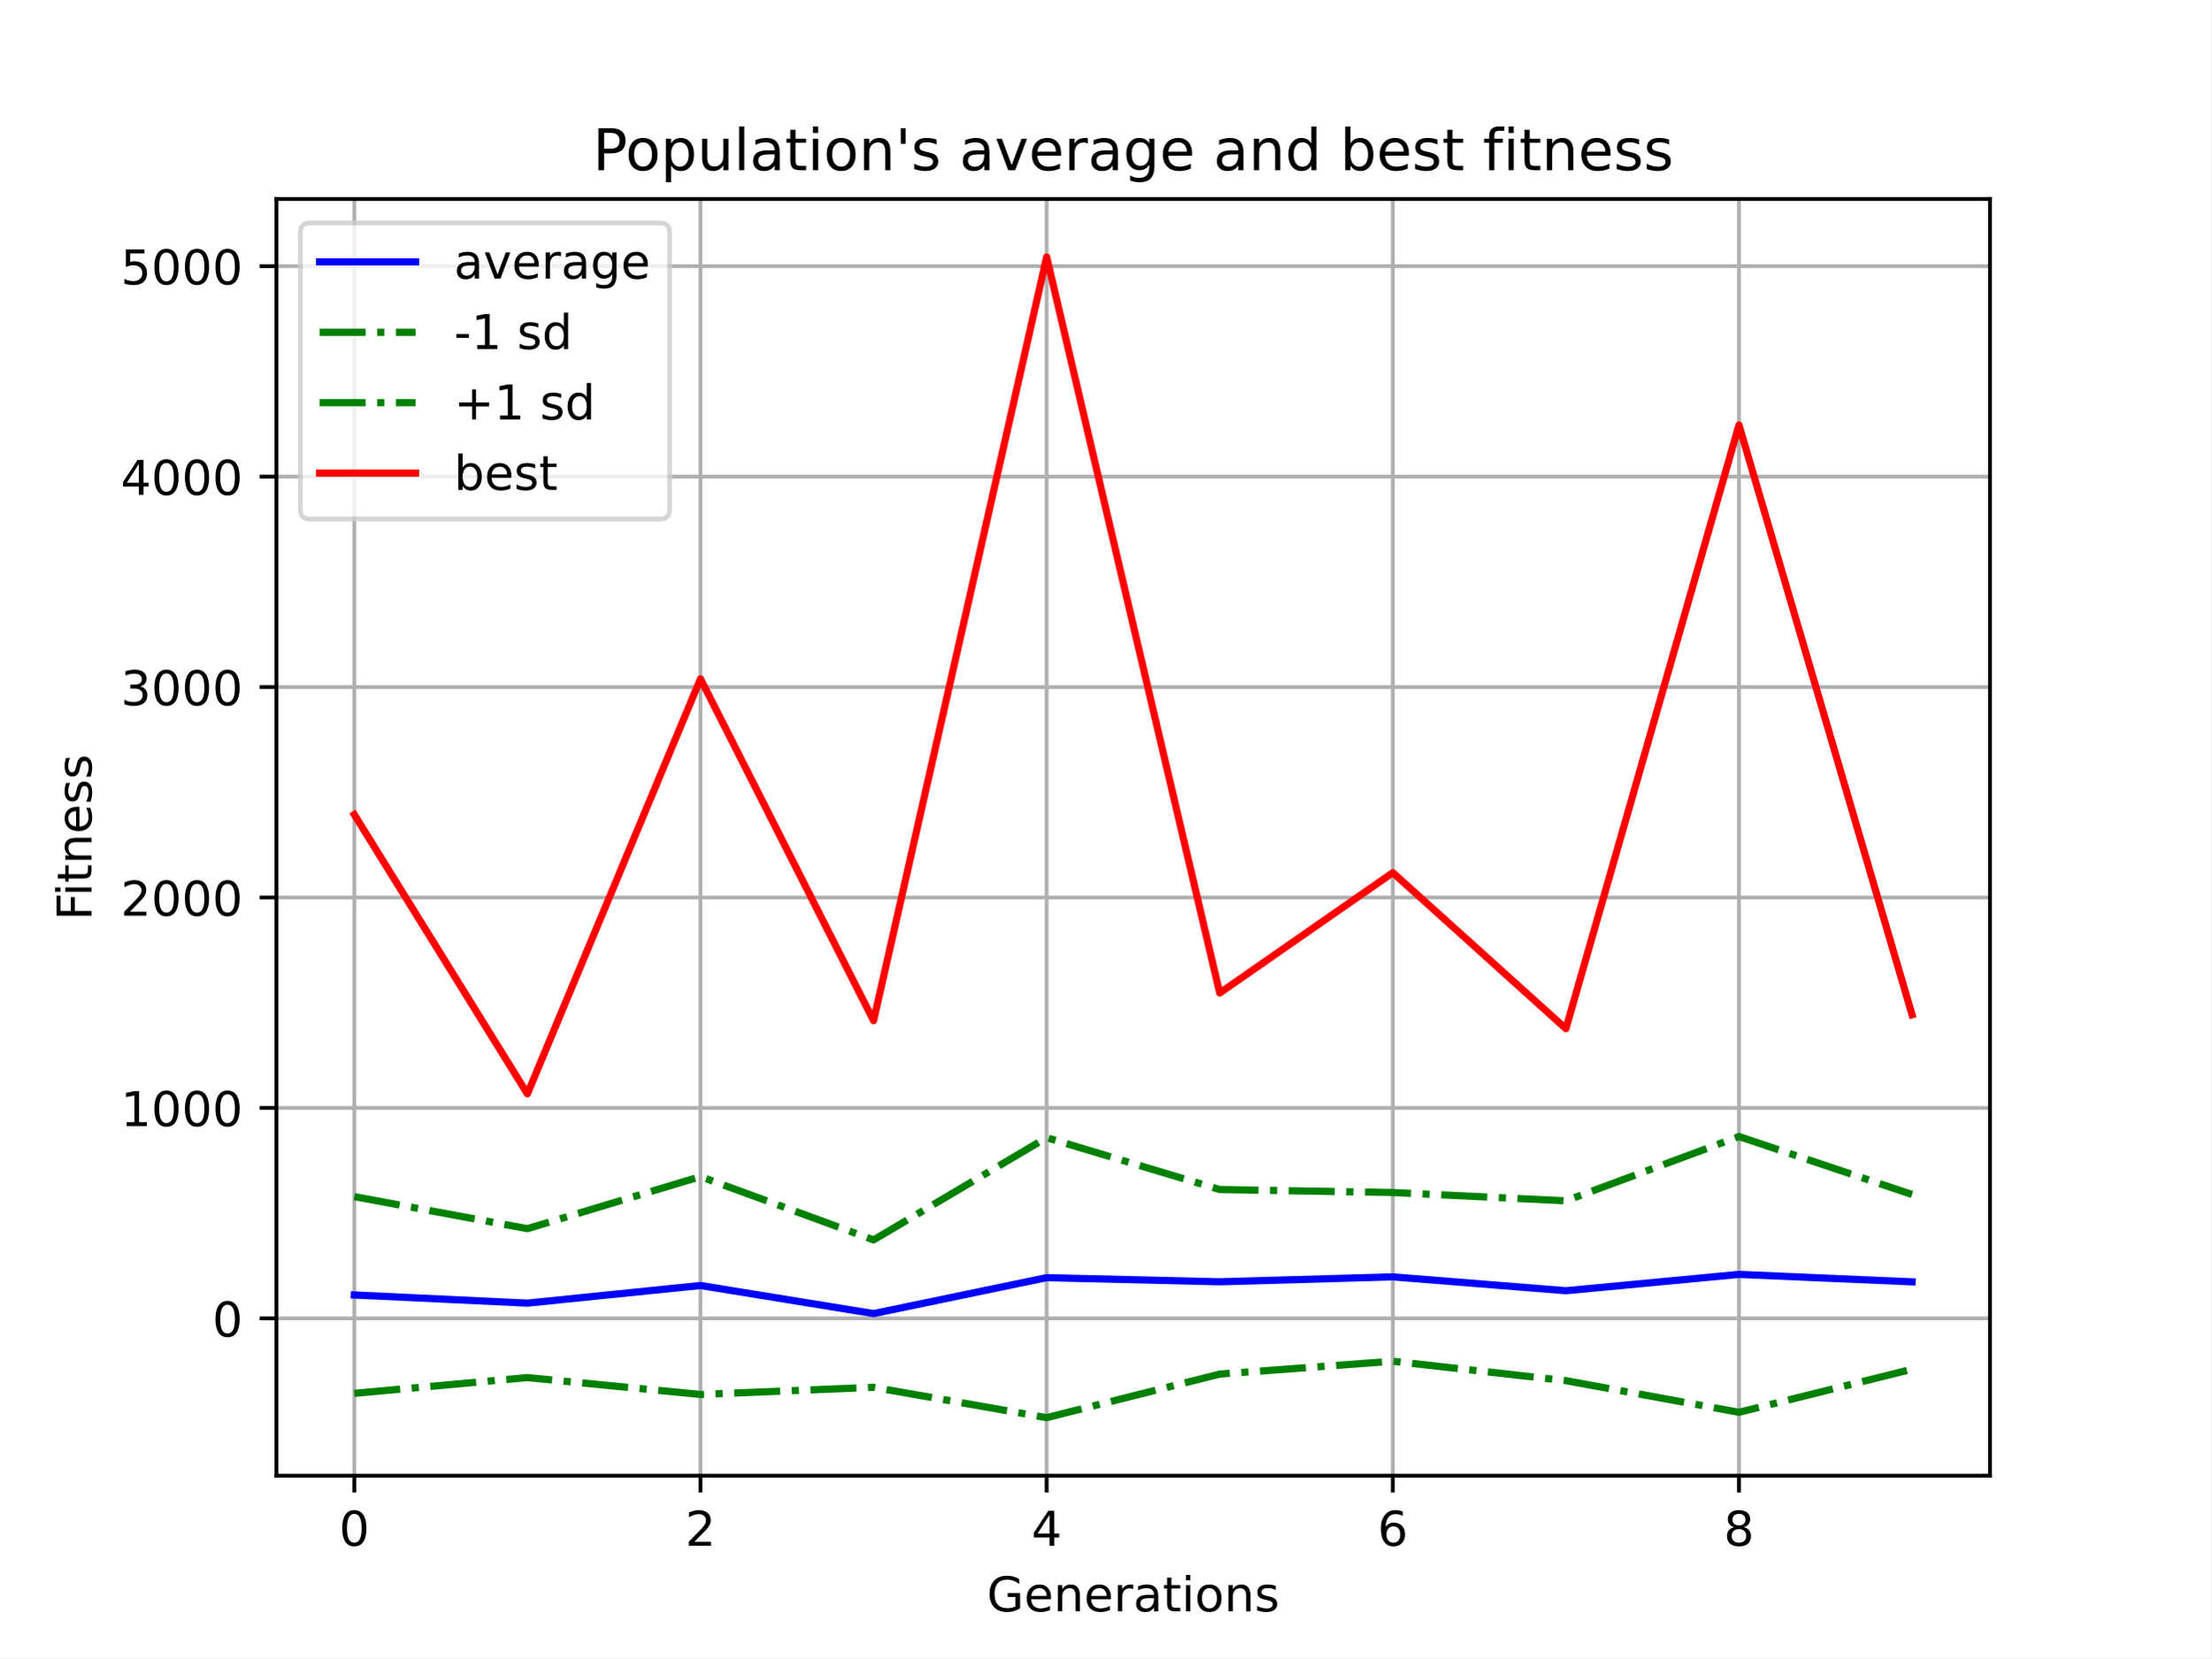
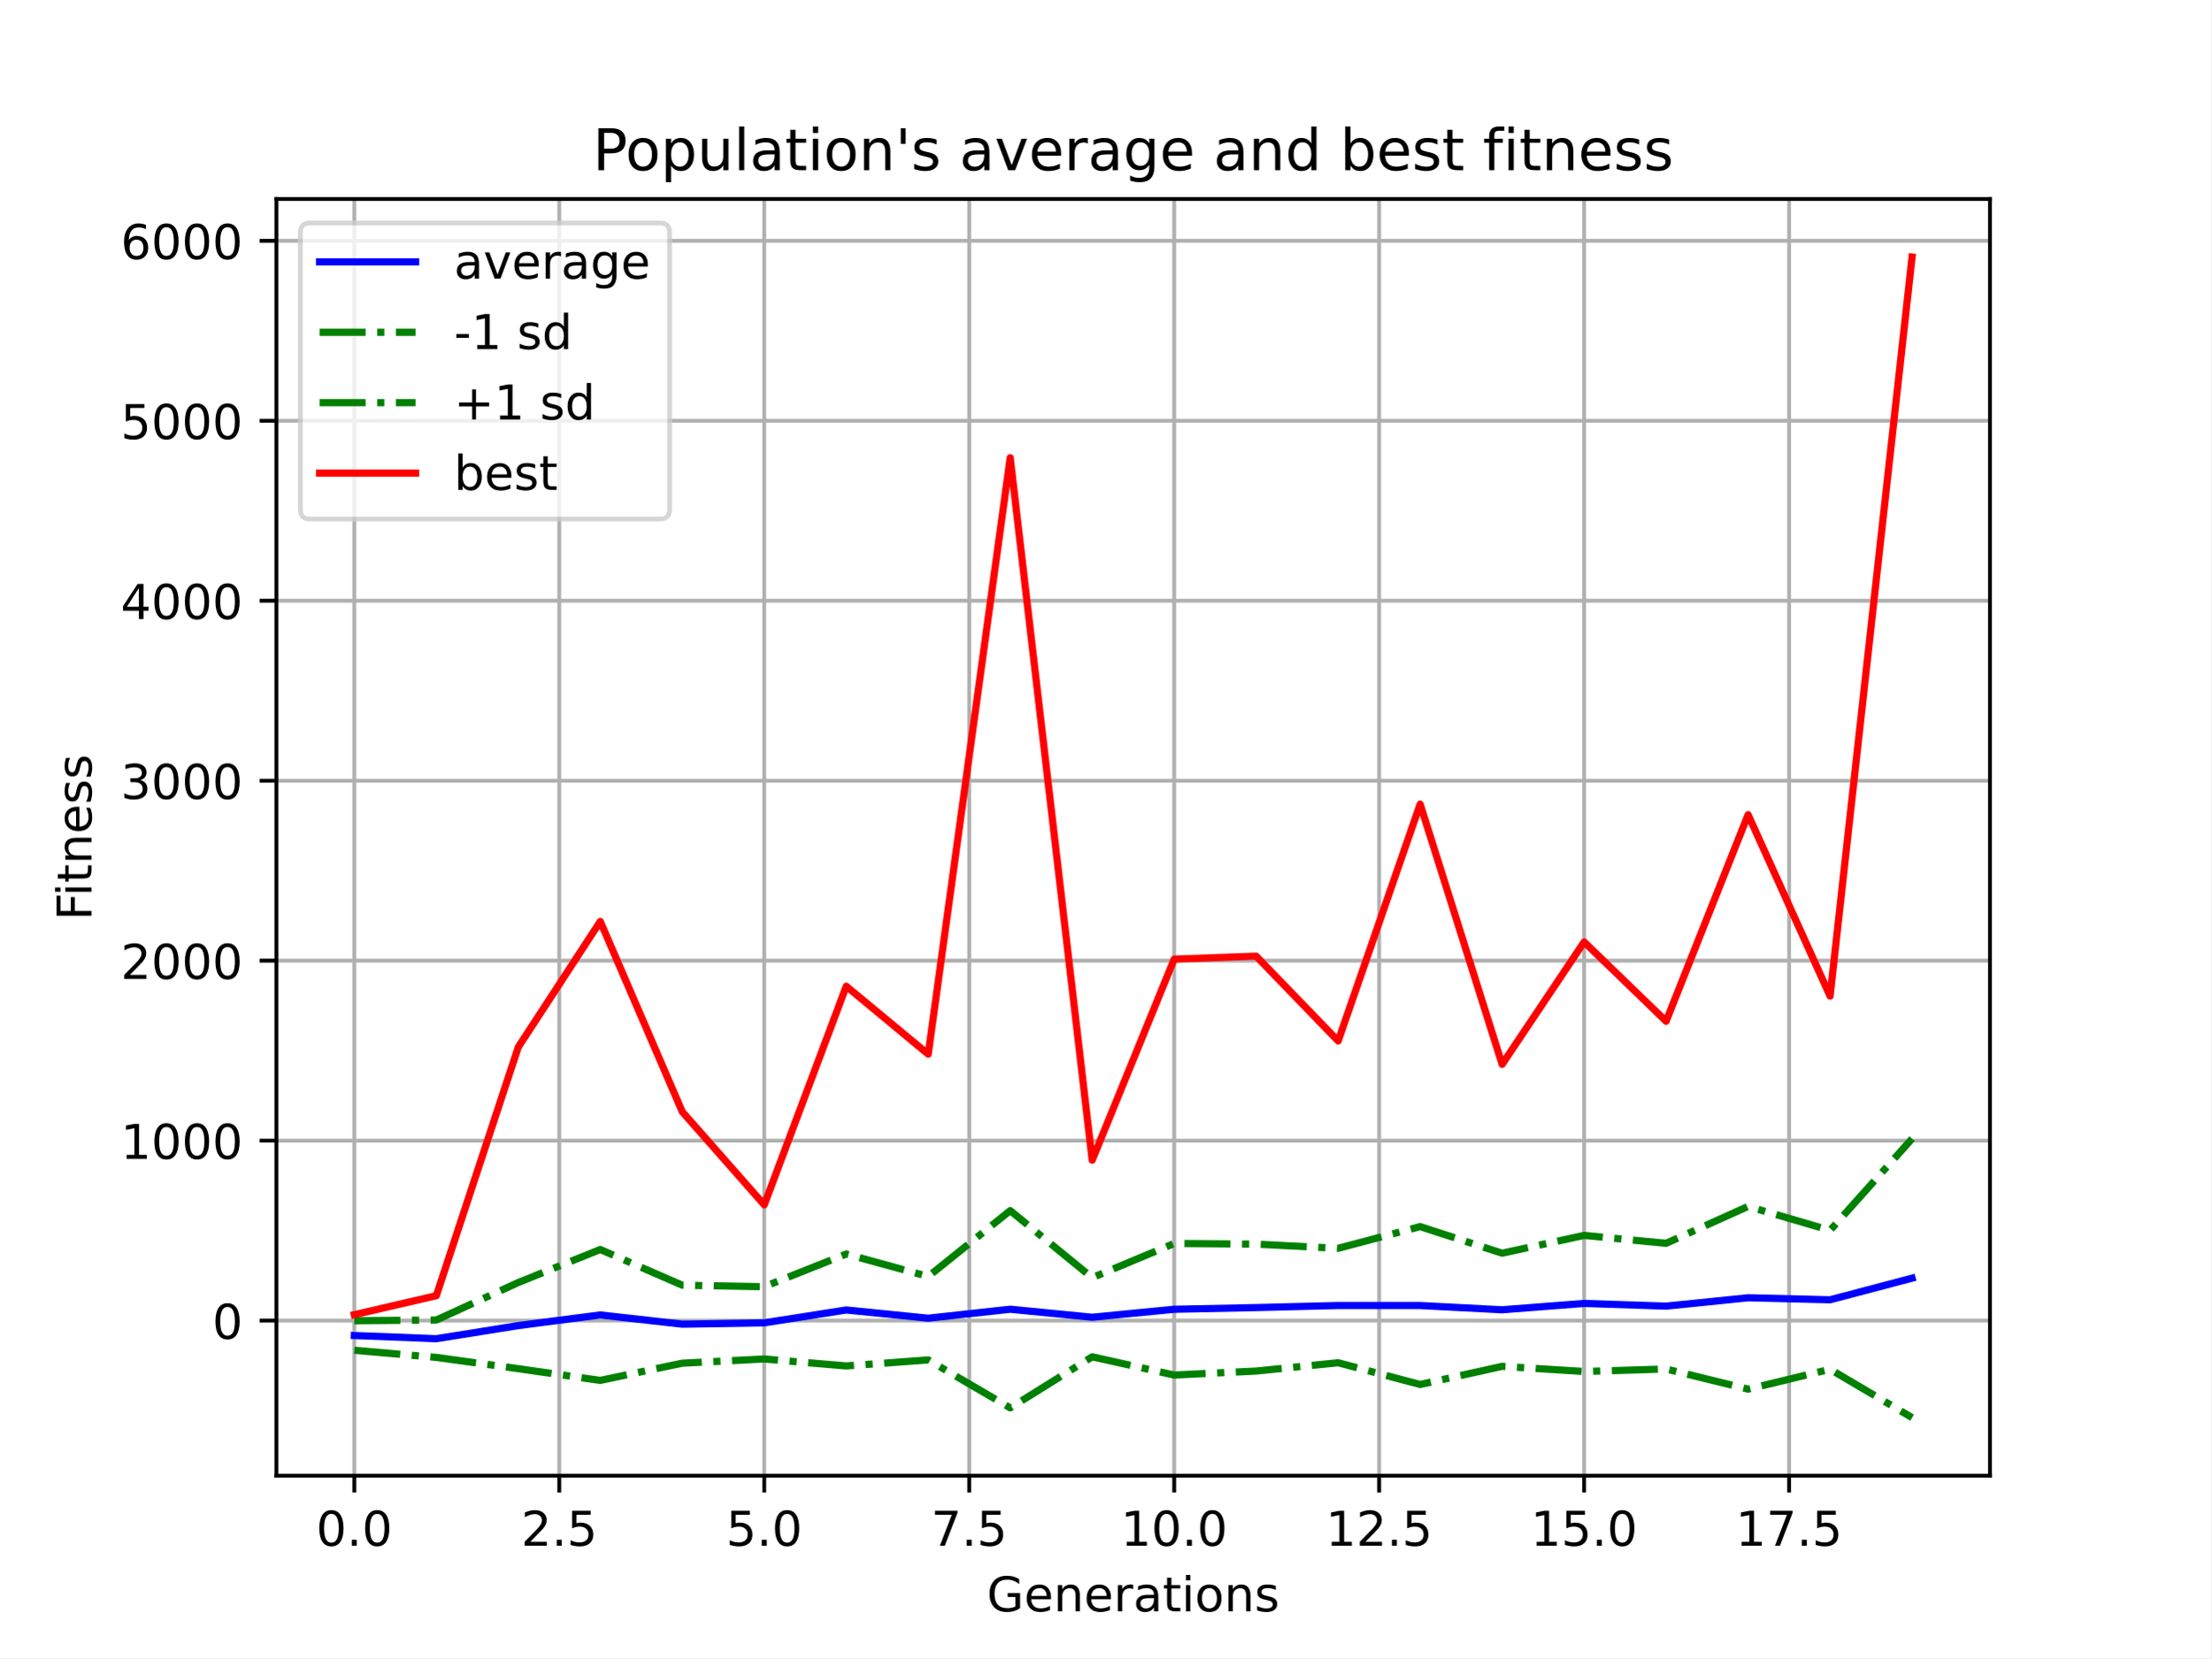
<svg xmlns="http://www.w3.org/2000/svg" xmlns:xlink="http://www.w3.org/1999/xlink" width="460.8pt" height="345.6pt" viewBox="0 0 460.8 345.6" version="1.1">
  <defs>
    <style type="text/css">*{stroke-linejoin: round; stroke-linecap: butt}</style>
  </defs>
  <g id="figure_1">
    <g id="patch_1">
      <path d="M 0 345.6  L 460.8 345.6  L 460.8 0  L 0 0  z " style="fill: #ffffff" />
    </g>
    <g id="axes_1">
      <g id="patch_2">
        <path d="M 57.6 307.584  L 414.72 307.584  L 414.72 41.472  L 57.6 41.472  z " style="fill: #ffffff" />
      </g>
      <g id="matplotlib.axis_1">
        <g id="xtick_1">
          <g id="line2d_1">
-             <path d="M 73.833 307.584  L 73.833 41.472  " clip-path="url(#pa4a86e3cba)" style="fill: none; stroke: #b0b0b0; stroke-width: 0.8; stroke-linecap: square" />
+             <path d="M 73.833 307.584  L 73.833 41.472  " clip-path="url(#p1ad9bbefd1)" style="fill: none; stroke: #b0b0b0; stroke-width: 0.8; stroke-linecap: square" />
          </g>
          <g id="line2d_2">
            <defs>
-               <path id="mcf87100e0f" d="M 0 0  L 0 3.5  " style="stroke: #000000; stroke-width: 0.8" />
-             </defs>
-             <g>
-               <use xlink:href="#mcf87100e0f" x="73.833" y="307.584" style="stroke: #000000; stroke-width: 0.8" />
+               <path id="m3791774738" d="M 0 0  L 0 3.5  " style="stroke: #000000; stroke-width: 0.8" />
+             </defs>
+             <g>
+               <use xlink:href="#m3791774738" x="73.833" y="307.584" style="stroke: #000000; stroke-width: 0.8" />
            </g>
          </g>
          <g id="text_1">
-             <g transform="translate(70.65148 322.1824)scale(0.1 -0.1)">
+             <g transform="translate(65.88116 322.1824)scale(0.1 -0.1)">
              <defs>
                <path id="DejaVuSans-30" d="M 2034 4250  Q 1547 4250 1301 3770  Q 1056 3291 1056 2328  Q 1056 1369 1301 889  Q 1547 409 2034 409  Q 2525 409 2770 889  Q 3016 1369 3016 2328  Q 3016 3291 2770 3770  Q 2525 4250 2034 4250  z M 2034 4750  Q 2819 4750 3233 4129  Q 3647 3509 3647 2328  Q 3647 1150 3233 529  Q 2819 -91 2034 -91  Q 1250 -91 836 529  Q 422 1150 422 2328  Q 422 3509 836 4129  Q 1250 4750 2034 4750  z " transform="scale(0.015625)" />
+                 <path id="DejaVuSans-2e" d="M 684 794  L 1344 794  L 1344 0  L 684 0  L 684 794  z " transform="scale(0.015625)" />
              </defs>
              <use xlink:href="#DejaVuSans-30" />
+               <use xlink:href="#DejaVuSans-2e" x="63.623" />
+               <use xlink:href="#DejaVuSans-30" x="95.41" />
            </g>
          </g>
        </g>
        <g id="xtick_2">
          <g id="line2d_3">
-             <path d="M 145.978 307.584  L 145.978 41.472  " clip-path="url(#pa4a86e3cba)" style="fill: none; stroke: #b0b0b0; stroke-width: 0.8; stroke-linecap: square" />
+             <path d="M 116.55 307.584  L 116.55 41.472  " clip-path="url(#p1ad9bbefd1)" style="fill: none; stroke: #b0b0b0; stroke-width: 0.8; stroke-linecap: square" />
          </g>
          <g id="line2d_4">
            <g>
-               <use xlink:href="#mcf87100e0f" x="145.978" y="307.584" style="stroke: #000000; stroke-width: 0.8" />
+               <use xlink:href="#m3791774738" x="116.55" y="307.584" style="stroke: #000000; stroke-width: 0.8" />
            </g>
          </g>
          <g id="text_2">
-             <g transform="translate(142.7969 322.1824)scale(0.1 -0.1)">
+             <g transform="translate(108.5989 322.1824)scale(0.1 -0.1)">
              <defs>
                <path id="DejaVuSans-32" d="M 1228 531  L 3431 531  L 3431 0  L 469 0  L 469 531  Q 828 903 1448 1529  Q 2069 2156 2228 2338  Q 2531 2678 2651 2914  Q 2772 3150 2772 3378  Q 2772 3750 2511 3984  Q 2250 4219 1831 4219  Q 1534 4219 1204 4116  Q 875 4013 500 3803  L 500 4441  Q 881 4594 1212 4672  Q 1544 4750 1819 4750  Q 2544 4750 2975 4387  Q 3406 4025 3406 3419  Q 3406 3131 3298 2873  Q 3191 2616 2906 2266  Q 2828 2175 2409 1742  Q 1991 1309 1228 531  z " transform="scale(0.015625)" />
+                 <path id="DejaVuSans-35" d="M 691 4666  L 3169 4666  L 3169 4134  L 1269 4134  L 1269 2991  Q 1406 3038 1543 3061  Q 1681 3084 1819 3084  Q 2600 3084 3056 2656  Q 3513 2228 3513 1497  Q 3513 744 3044 326  Q 2575 -91 1722 -91  Q 1428 -91 1123 -41  Q 819 9 494 109  L 494 744  Q 775 591 1075 516  Q 1375 441 1709 441  Q 2250 441 2565 725  Q 2881 1009 2881 1497  Q 2881 1984 2565 2268  Q 2250 2553 1709 2553  Q 1456 2553 1204 2497  Q 953 2441 691 2322  L 691 4666  z " transform="scale(0.015625)" />
              </defs>
              <use xlink:href="#DejaVuSans-32" />
+               <use xlink:href="#DejaVuSans-2e" x="63.623" />
+               <use xlink:href="#DejaVuSans-35" x="95.41" />
            </g>
          </g>
        </g>
        <g id="xtick_3">
          <g id="line2d_5">
-             <path d="M 218.124 307.584  L 218.124 41.472  " clip-path="url(#pa4a86e3cba)" style="fill: none; stroke: #b0b0b0; stroke-width: 0.8; stroke-linecap: square" />
+             <path d="M 159.268 307.584  L 159.268 41.472  " clip-path="url(#p1ad9bbefd1)" style="fill: none; stroke: #b0b0b0; stroke-width: 0.8; stroke-linecap: square" />
          </g>
          <g id="line2d_6">
            <g>
-               <use xlink:href="#mcf87100e0f" x="218.124" y="307.584" style="stroke: #000000; stroke-width: 0.8" />
+               <use xlink:href="#m3791774738" x="159.268" y="307.584" style="stroke: #000000; stroke-width: 0.8" />
            </g>
          </g>
          <g id="text_3">
-             <g transform="translate(214.9424 322.1824)scale(0.1 -0.1)">
-               <defs>
-                 <path id="DejaVuSans-34" d="M 2419 4116  L 825 1625  L 2419 1625  L 2419 4116  z M 2253 4666  L 3047 4666  L 3047 1625  L 3713 1625  L 3713 1100  L 3047 1100  L 3047 0  L 2419 0  L 2419 1100  L 313 1100  L 313 1709  L 2253 4666  z " transform="scale(0.015625)" />
-               </defs>
-               <use xlink:href="#DejaVuSans-34" />
+             <g transform="translate(151.3166 322.1824)scale(0.1 -0.1)">
+               <use xlink:href="#DejaVuSans-35" />
+               <use xlink:href="#DejaVuSans-2e" x="63.623" />
+               <use xlink:href="#DejaVuSans-30" x="95.41" />
            </g>
          </g>
        </g>
        <g id="xtick_4">
          <g id="line2d_7">
-             <path d="M 290.269 307.584  L 290.269 41.472  " clip-path="url(#pa4a86e3cba)" style="fill: none; stroke: #b0b0b0; stroke-width: 0.8; stroke-linecap: square" />
+             <path d="M 201.986 307.584  L 201.986 41.472  " clip-path="url(#p1ad9bbefd1)" style="fill: none; stroke: #b0b0b0; stroke-width: 0.8; stroke-linecap: square" />
          </g>
          <g id="line2d_8">
            <g>
-               <use xlink:href="#mcf87100e0f" x="290.269" y="307.584" style="stroke: #000000; stroke-width: 0.8" />
+               <use xlink:href="#m3791774738" x="201.986" y="307.584" style="stroke: #000000; stroke-width: 0.8" />
            </g>
          </g>
          <g id="text_4">
-             <g transform="translate(287.0878 322.1824)scale(0.1 -0.1)">
-               <defs>
-                 <path id="DejaVuSans-36" d="M 2113 2584  Q 1688 2584 1439 2293  Q 1191 2003 1191 1497  Q 1191 994 1439 701  Q 1688 409 2113 409  Q 2538 409 2786 701  Q 3034 994 3034 1497  Q 3034 2003 2786 2293  Q 2538 2584 2113 2584  z M 3366 4563  L 3366 3988  Q 3128 4100 2886 4159  Q 2644 4219 2406 4219  Q 1781 4219 1451 3797  Q 1122 3375 1075 2522  Q 1259 2794 1537 2939  Q 1816 3084 2150 3084  Q 2853 3084 3261 2657  Q 3669 2231 3669 1497  Q 3669 778 3244 343  Q 2819 -91 2113 -91  Q 1303 -91 875 529  Q 447 1150 447 2328  Q 447 3434 972 4092  Q 1497 4750 2381 4750  Q 2619 4750 2861 4703  Q 3103 4656 3366 4563  z " transform="scale(0.015625)" />
-               </defs>
-               <use xlink:href="#DejaVuSans-36" />
+             <g transform="translate(194.0343 322.1824)scale(0.1 -0.1)">
+               <defs>
+                 <path id="DejaVuSans-37" d="M 525 4666  L 3525 4666  L 3525 4397  L 1831 0  L 1172 0  L 2766 4134  L 525 4134  L 525 4666  z " transform="scale(0.015625)" />
+               </defs>
+               <use xlink:href="#DejaVuSans-37" />
+               <use xlink:href="#DejaVuSans-2e" x="63.623" />
+               <use xlink:href="#DejaVuSans-35" x="95.41" />
            </g>
          </g>
        </g>
        <g id="xtick_5">
          <g id="line2d_9">
-             <path d="M 362.415 307.584  L 362.415 41.472  " clip-path="url(#pa4a86e3cba)" style="fill: none; stroke: #b0b0b0; stroke-width: 0.8; stroke-linecap: square" />
+             <path d="M 244.704 307.584  L 244.704 41.472  " clip-path="url(#p1ad9bbefd1)" style="fill: none; stroke: #b0b0b0; stroke-width: 0.8; stroke-linecap: square" />
          </g>
          <g id="line2d_10">
            <g>
-               <use xlink:href="#mcf87100e0f" x="362.415" y="307.584" style="stroke: #000000; stroke-width: 0.8" />
+               <use xlink:href="#m3791774738" x="244.704" y="307.584" style="stroke: #000000; stroke-width: 0.8" />
            </g>
          </g>
          <g id="text_5">
-             <g transform="translate(359.2333 322.1824)scale(0.1 -0.1)">
-               <defs>
-                 <path id="DejaVuSans-38" d="M 2034 2216  Q 1584 2216 1326 1975  Q 1069 1734 1069 1313  Q 1069 891 1326 650  Q 1584 409 2034 409  Q 2484 409 2743 651  Q 3003 894 3003 1313  Q 3003 1734 2745 1975  Q 2488 2216 2034 2216  z M 1403 2484  Q 997 2584 770 2862  Q 544 3141 544 3541  Q 544 4100 942 4425  Q 1341 4750 2034 4750  Q 2731 4750 3128 4425  Q 3525 4100 3525 3541  Q 3525 3141 3298 2862  Q 3072 2584 2669 2484  Q 3125 2378 3379 2068  Q 3634 1759 3634 1313  Q 3634 634 3220 271  Q 2806 -91 2034 -91  Q 1263 -91 848 271  Q 434 634 434 1313  Q 434 1759 690 2068  Q 947 2378 1403 2484  z M 1172 3481  Q 1172 3119 1398 2916  Q 1625 2713 2034 2713  Q 2441 2713 2670 2916  Q 2900 3119 2900 3481  Q 2900 3844 2670 4047  Q 2441 4250 2034 4250  Q 1625 4250 1398 4047  Q 1172 3844 1172 3481  z " transform="scale(0.015625)" />
-               </defs>
-               <use xlink:href="#DejaVuSans-38" />
-             </g>
-           </g>
-         </g>
-         <g id="text_6">
+             <g transform="translate(233.5707 322.1824)scale(0.1 -0.1)">
+               <defs>
+                 <path id="DejaVuSans-31" d="M 794 531  L 1825 531  L 1825 4091  L 703 3866  L 703 4441  L 1819 4666  L 2450 4666  L 2450 531  L 3481 531  L 3481 0  L 794 0  L 794 531  z " transform="scale(0.015625)" />
+               </defs>
+               <use xlink:href="#DejaVuSans-31" />
+               <use xlink:href="#DejaVuSans-30" x="63.623" />
+               <use xlink:href="#DejaVuSans-2e" x="127.246" />
+               <use xlink:href="#DejaVuSans-30" x="159.033" />
+             </g>
+           </g>
+         </g>
+         <g id="xtick_6">
+           <g id="line2d_11">
+             <path d="M 287.421 307.584  L 287.421 41.472  " clip-path="url(#p1ad9bbefd1)" style="fill: none; stroke: #b0b0b0; stroke-width: 0.8; stroke-linecap: square" />
+           </g>
+           <g id="line2d_12">
+             <g>
+               <use xlink:href="#m3791774738" x="287.421" y="307.584" style="stroke: #000000; stroke-width: 0.8" />
+             </g>
+           </g>
+           <g id="text_6">
+             <g transform="translate(276.2884 322.1824)scale(0.1 -0.1)">
+               <use xlink:href="#DejaVuSans-31" />
+               <use xlink:href="#DejaVuSans-32" x="63.623" />
+               <use xlink:href="#DejaVuSans-2e" x="127.246" />
+               <use xlink:href="#DejaVuSans-35" x="159.033" />
+             </g>
+           </g>
+         </g>
+         <g id="xtick_7">
+           <g id="line2d_13">
+             <path d="M 330.139 307.584  L 330.139 41.472  " clip-path="url(#p1ad9bbefd1)" style="fill: none; stroke: #b0b0b0; stroke-width: 0.8; stroke-linecap: square" />
+           </g>
+           <g id="line2d_14">
+             <g>
+               <use xlink:href="#m3791774738" x="330.139" y="307.584" style="stroke: #000000; stroke-width: 0.8" />
+             </g>
+           </g>
+           <g id="text_7">
+             <g transform="translate(319.0061 322.1824)scale(0.1 -0.1)">
+               <use xlink:href="#DejaVuSans-31" />
+               <use xlink:href="#DejaVuSans-35" x="63.623" />
+               <use xlink:href="#DejaVuSans-2e" x="127.246" />
+               <use xlink:href="#DejaVuSans-30" x="159.033" />
+             </g>
+           </g>
+         </g>
+         <g id="xtick_8">
+           <g id="line2d_15">
+             <path d="M 372.857 307.584  L 372.857 41.472  " clip-path="url(#p1ad9bbefd1)" style="fill: none; stroke: #b0b0b0; stroke-width: 0.8; stroke-linecap: square" />
+           </g>
+           <g id="line2d_16">
+             <g>
+               <use xlink:href="#m3791774738" x="372.857" y="307.584" style="stroke: #000000; stroke-width: 0.8" />
+             </g>
+           </g>
+           <g id="text_8">
+             <g transform="translate(361.7238 322.1824)scale(0.1 -0.1)">
+               <use xlink:href="#DejaVuSans-31" />
+               <use xlink:href="#DejaVuSans-37" x="63.623" />
+               <use xlink:href="#DejaVuSans-2e" x="127.246" />
+               <use xlink:href="#DejaVuSans-35" x="159.033" />
+             </g>
+           </g>
+         </g>
+         <g id="text_9">
          <g transform="translate(205.6623 335.8606)scale(0.1 -0.1)">
            <defs>
              <path id="DejaVuSans-47" d="M 3809 666  L 3809 1919  L 2778 1919  L 2778 2438  L 4434 2438  L 4434 434  Q 4069 175 3628 42  Q 3188 -91 2688 -91  Q 1594 -91 976 548  Q 359 1188 359 2328  Q 359 3472 976 4111  Q 1594 4750 2688 4750  Q 3144 4750 3555 4637  Q 3966 4525 4313 4306  L 4313 3634  Q 3963 3931 3569 4081  Q 3175 4231 2741 4231  Q 1884 4231 1454 3753  Q 1025 3275 1025 2328  Q 1025 1384 1454 906  Q 1884 428 2741 428  Q 3075 428 3337 486  Q 3600 544 3809 666  z " transform="scale(0.015625)" />
              <path id="DejaVuSans-65" d="M 3597 1894  L 3597 1613  L 953 1613  Q 991 1019 1311 708  Q 1631 397 2203 397  Q 2534 397 2845 478  Q 3156 559 3463 722  L 3463 178  Q 3153 47 2828 -22  Q 2503 -91 2169 -91  Q 1331 -91 842 396  Q 353 884 353 1716  Q 353 2575 817 3079  Q 1281 3584 2069 3584  Q 2775 3584 3186 3129  Q 3597 2675 3597 1894  z M 3022 2063  Q 3016 2534 2758 2815  Q 2500 3097 2075 3097  Q 1594 3097 1305 2825  Q 1016 2553 972 2059  L 3022 2063  z " transform="scale(0.015625)" />
              <path id="DejaVuSans-6e" d="M 3513 2113  L 3513 0  L 2938 0  L 2938 2094  Q 2938 2591 2744 2837  Q 2550 3084 2163 3084  Q 1697 3084 1428 2787  Q 1159 2491 1159 1978  L 1159 0  L 581 0  L 581 3500  L 1159 3500  L 1159 2956  Q 1366 3272 1645 3428  Q 1925 3584 2291 3584  Q 2894 3584 3203 3211  Q 3513 2838 3513 2113  z " transform="scale(0.015625)" />
              <path id="DejaVuSans-72" d="M 2631 2963  Q 2534 3019 2420 3045  Q 2306 3072 2169 3072  Q 1681 3072 1420 2755  Q 1159 2438 1159 1844  L 1159 0  L 581 0  L 581 3500  L 1159 3500  L 1159 2956  Q 1341 3275 1631 3429  Q 1922 3584 2338 3584  Q 2397 3584 2469 3576  Q 2541 3569 2628 3553  L 2631 2963  z " transform="scale(0.015625)" />
              <path id="DejaVuSans-61" d="M 2194 1759  Q 1497 1759 1228 1600  Q 959 1441 959 1056  Q 959 750 1161 570  Q 1363 391 1709 391  Q 2188 391 2477 730  Q 2766 1069 2766 1631  L 2766 1759  L 2194 1759  z M 3341 1997  L 3341 0  L 2766 0  L 2766 531  Q 2569 213 2275 61  Q 1981 -91 1556 -91  Q 1019 -91 701 211  Q 384 513 384 1019  Q 384 1609 779 1909  Q 1175 2209 1959 2209  L 2766 2209  L 2766 2266  Q 2766 2663 2505 2880  Q 2244 3097 1772 3097  Q 1472 3097 1187 3025  Q 903 2953 641 2809  L 641 3341  Q 956 3463 1253 3523  Q 1550 3584 1831 3584  Q 2591 3584 2966 3190  Q 3341 2797 3341 1997  z " transform="scale(0.015625)" />
              <path id="DejaVuSans-74" d="M 1172 4494  L 1172 3500  L 2356 3500  L 2356 3053  L 1172 3053  L 1172 1153  Q 1172 725 1289 603  Q 1406 481 1766 481  L 2356 481  L 2356 0  L 1766 0  Q 1100 0 847 248  Q 594 497 594 1153  L 594 3053  L 172 3053  L 172 3500  L 594 3500  L 594 4494  L 1172 4494  z " transform="scale(0.015625)" />
              <path id="DejaVuSans-69" d="M 603 3500  L 1178 3500  L 1178 0  L 603 0  L 603 3500  z M 603 4863  L 1178 4863  L 1178 4134  L 603 4134  L 603 4863  z " transform="scale(0.015625)" />
              <path id="DejaVuSans-6f" d="M 1959 3097  Q 1497 3097 1228 2736  Q 959 2375 959 1747  Q 959 1119 1226 758  Q 1494 397 1959 397  Q 2419 397 2687 759  Q 2956 1122 2956 1747  Q 2956 2369 2687 2733  Q 2419 3097 1959 3097  z M 1959 3584  Q 2709 3584 3137 3096  Q 3566 2609 3566 1747  Q 3566 888 3137 398  Q 2709 -91 1959 -91  Q 1206 -91 779 398  Q 353 888 353 1747  Q 353 2609 779 3096  Q 1206 3584 1959 3584  z " transform="scale(0.015625)" />
              <path id="DejaVuSans-73" d="M 2834 3397  L 2834 2853  Q 2591 2978 2328 3040  Q 2066 3103 1784 3103  Q 1356 3103 1142 2972  Q 928 2841 928 2578  Q 928 2378 1081 2264  Q 1234 2150 1697 2047  L 1894 2003  Q 2506 1872 2764 1633  Q 3022 1394 3022 966  Q 3022 478 2636 193  Q 2250 -91 1575 -91  Q 1294 -91 989 -36  Q 684 19 347 128  L 347 722  Q 666 556 975 473  Q 1284 391 1588 391  Q 1994 391 2212 530  Q 2431 669 2431 922  Q 2431 1156 2273 1281  Q 2116 1406 1581 1522  L 1381 1569  Q 847 1681 609 1914  Q 372 2147 372 2553  Q 372 3047 722 3315  Q 1072 3584 1716 3584  Q 2034 3584 2315 3537  Q 2597 3491 2834 3397  z " transform="scale(0.015625)" />
            </defs>
            <use xlink:href="#DejaVuSans-47" />
            <use xlink:href="#DejaVuSans-65" x="77.49" />
            <use xlink:href="#DejaVuSans-6e" x="139.014" />
            <use xlink:href="#DejaVuSans-65" x="202.393" />
            <use xlink:href="#DejaVuSans-72" x="263.916" />
            <use xlink:href="#DejaVuSans-61" x="305.029" />
            <use xlink:href="#DejaVuSans-74" x="366.309" />
            <use xlink:href="#DejaVuSans-69" x="405.518" />
            <use xlink:href="#DejaVuSans-6f" x="433.301" />
            <use xlink:href="#DejaVuSans-6e" x="494.482" />
            <use xlink:href="#DejaVuSans-73" x="557.861" />
          </g>
        </g>
      </g>
      <g id="matplotlib.axis_2">
        <g id="ytick_1">
-           <g id="line2d_11">
-             <path d="M 57.6 274.788  L 414.72 274.788  " clip-path="url(#pa4a86e3cba)" style="fill: none; stroke: #b0b0b0; stroke-width: 0.8; stroke-linecap: square" />
-           </g>
-           <g id="line2d_12">
-             <defs>
-               <path id="m0fb221944b" d="M 0 0  L -3.5 0  " style="stroke: #000000; stroke-width: 0.8" />
-             </defs>
-             <g>
-               <use xlink:href="#m0fb221944b" x="57.6" y="274.788" style="stroke: #000000; stroke-width: 0.8" />
-             </g>
-           </g>
-           <g id="text_7">
-             <g transform="translate(44.2375 278.587)scale(0.1 -0.1)">
+           <g id="line2d_17">
+             <path d="M 57.6 275.255  L 414.72 275.255  " clip-path="url(#p1ad9bbefd1)" style="fill: none; stroke: #b0b0b0; stroke-width: 0.8; stroke-linecap: square" />
+           </g>
+           <g id="line2d_18">
+             <defs>
+               <path id="mbab123378c" d="M 0 0  L -3.5 0  " style="stroke: #000000; stroke-width: 0.8" />
+             </defs>
+             <g>
+               <use xlink:href="#mbab123378c" x="57.6" y="275.255" style="stroke: #000000; stroke-width: 0.8" />
+             </g>
+           </g>
+           <g id="text_10">
+             <g transform="translate(44.2375 279.0547)scale(0.1 -0.1)">
              <use xlink:href="#DejaVuSans-30" />
            </g>
          </g>
        </g>
        <g id="ytick_2">
-           <g id="line2d_13">
-             <path d="M 57.6 230.925  L 414.72 230.925  " clip-path="url(#pa4a86e3cba)" style="fill: none; stroke: #b0b0b0; stroke-width: 0.8; stroke-linecap: square" />
-           </g>
-           <g id="line2d_14">
-             <g>
-               <use xlink:href="#m0fb221944b" x="57.6" y="230.925" style="stroke: #000000; stroke-width: 0.8" />
-             </g>
-           </g>
-           <g id="text_8">
-             <g transform="translate(25.15 234.7241)scale(0.1 -0.1)">
-               <defs>
-                 <path id="DejaVuSans-31" d="M 794 531  L 1825 531  L 1825 4091  L 703 3866  L 703 4441  L 1819 4666  L 2450 4666  L 2450 531  L 3481 531  L 3481 0  L 794 0  L 794 531  z " transform="scale(0.015625)" />
-               </defs>
+           <g id="line2d_19">
+             <path d="M 57.6 237.744  L 414.72 237.744  " clip-path="url(#p1ad9bbefd1)" style="fill: none; stroke: #b0b0b0; stroke-width: 0.8; stroke-linecap: square" />
+           </g>
+           <g id="line2d_20">
+             <g>
+               <use xlink:href="#mbab123378c" x="57.6" y="237.744" style="stroke: #000000; stroke-width: 0.8" />
+             </g>
+           </g>
+           <g id="text_11">
+             <g transform="translate(25.15 241.5431)scale(0.1 -0.1)">
              <use xlink:href="#DejaVuSans-31" />
              <use xlink:href="#DejaVuSans-30" x="63.623" />
              <use xlink:href="#DejaVuSans-30" x="127.246" />
              <use xlink:href="#DejaVuSans-30" x="190.869" />
            </g>
          </g>
        </g>
        <g id="ytick_3">
-           <g id="line2d_15">
-             <path d="M 57.6 187.062  L 414.72 187.062  " clip-path="url(#pa4a86e3cba)" style="fill: none; stroke: #b0b0b0; stroke-width: 0.8; stroke-linecap: square" />
-           </g>
-           <g id="line2d_16">
-             <g>
-               <use xlink:href="#m0fb221944b" x="57.6" y="187.062" style="stroke: #000000; stroke-width: 0.8" />
-             </g>
-           </g>
-           <g id="text_9">
-             <g transform="translate(25.15 190.8612)scale(0.1 -0.1)">
+           <g id="line2d_21">
+             <path d="M 57.6 200.232  L 414.72 200.232  " clip-path="url(#p1ad9bbefd1)" style="fill: none; stroke: #b0b0b0; stroke-width: 0.8; stroke-linecap: square" />
+           </g>
+           <g id="line2d_22">
+             <g>
+               <use xlink:href="#mbab123378c" x="57.6" y="200.232" style="stroke: #000000; stroke-width: 0.8" />
+             </g>
+           </g>
+           <g id="text_12">
+             <g transform="translate(25.15 204.0315)scale(0.1 -0.1)">
              <use xlink:href="#DejaVuSans-32" />
              <use xlink:href="#DejaVuSans-30" x="63.623" />
              <use xlink:href="#DejaVuSans-30" x="127.246" />
              <use xlink:href="#DejaVuSans-30" x="190.869" />
            </g>
          </g>
        </g>
        <g id="ytick_4">
-           <g id="line2d_17">
-             <path d="M 57.6 143.199  L 414.72 143.199  " clip-path="url(#pa4a86e3cba)" style="fill: none; stroke: #b0b0b0; stroke-width: 0.8; stroke-linecap: square" />
-           </g>
-           <g id="line2d_18">
-             <g>
-               <use xlink:href="#m0fb221944b" x="57.6" y="143.199" style="stroke: #000000; stroke-width: 0.8" />
-             </g>
-           </g>
-           <g id="text_10">
-             <g transform="translate(25.15 146.9983)scale(0.1 -0.1)">
+           <g id="line2d_23">
+             <path d="M 57.6 162.721  L 414.72 162.721  " clip-path="url(#p1ad9bbefd1)" style="fill: none; stroke: #b0b0b0; stroke-width: 0.8; stroke-linecap: square" />
+           </g>
+           <g id="line2d_24">
+             <g>
+               <use xlink:href="#mbab123378c" x="57.6" y="162.721" style="stroke: #000000; stroke-width: 0.8" />
+             </g>
+           </g>
+           <g id="text_13">
+             <g transform="translate(25.15 166.5199)scale(0.1 -0.1)">
              <defs>
                <path id="DejaVuSans-33" d="M 2597 2516  Q 3050 2419 3304 2112  Q 3559 1806 3559 1356  Q 3559 666 3084 287  Q 2609 -91 1734 -91  Q 1441 -91 1130 -33  Q 819 25 488 141  L 488 750  Q 750 597 1062 519  Q 1375 441 1716 441  Q 2309 441 2620 675  Q 2931 909 2931 1356  Q 2931 1769 2642 2001  Q 2353 2234 1838 2234  L 1294 2234  L 1294 2753  L 1863 2753  Q 2328 2753 2575 2939  Q 2822 3125 2822 3475  Q 2822 3834 2567 4026  Q 2313 4219 1838 4219  Q 1578 4219 1281 4162  Q 984 4106 628 3988  L 628 4550  Q 988 4650 1302 4700  Q 1616 4750 1894 4750  Q 2613 4750 3031 4423  Q 3450 4097 3450 3541  Q 3450 3153 3228 2886  Q 3006 2619 2597 2516  z " transform="scale(0.015625)" />
              </defs>
              <use xlink:href="#DejaVuSans-33" />
              <use xlink:href="#DejaVuSans-30" x="63.623" />
              <use xlink:href="#DejaVuSans-30" x="127.246" />
              <use xlink:href="#DejaVuSans-30" x="190.869" />
            </g>
          </g>
        </g>
        <g id="ytick_5">
-           <g id="line2d_19">
-             <path d="M 57.6 99.336  L 414.72 99.336  " clip-path="url(#pa4a86e3cba)" style="fill: none; stroke: #b0b0b0; stroke-width: 0.8; stroke-linecap: square" />
-           </g>
-           <g id="line2d_20">
-             <g>
-               <use xlink:href="#m0fb221944b" x="57.6" y="99.336" style="stroke: #000000; stroke-width: 0.8" />
-             </g>
-           </g>
-           <g id="text_11">
-             <g transform="translate(25.15 103.1354)scale(0.1 -0.1)">
+           <g id="line2d_25">
+             <path d="M 57.6 125.209  L 414.72 125.209  " clip-path="url(#p1ad9bbefd1)" style="fill: none; stroke: #b0b0b0; stroke-width: 0.8; stroke-linecap: square" />
+           </g>
+           <g id="line2d_26">
+             <g>
+               <use xlink:href="#mbab123378c" x="57.6" y="125.209" style="stroke: #000000; stroke-width: 0.8" />
+             </g>
+           </g>
+           <g id="text_14">
+             <g transform="translate(25.15 129.0083)scale(0.1 -0.1)">
+               <defs>
+                 <path id="DejaVuSans-34" d="M 2419 4116  L 825 1625  L 2419 1625  L 2419 4116  z M 2253 4666  L 3047 4666  L 3047 1625  L 3713 1625  L 3713 1100  L 3047 1100  L 3047 0  L 2419 0  L 2419 1100  L 313 1100  L 313 1709  L 2253 4666  z " transform="scale(0.015625)" />
+               </defs>
              <use xlink:href="#DejaVuSans-34" />
              <use xlink:href="#DejaVuSans-30" x="63.623" />
              <use xlink:href="#DejaVuSans-30" x="127.246" />
              <use xlink:href="#DejaVuSans-30" x="190.869" />
            </g>
          </g>
        </g>
        <g id="ytick_6">
-           <g id="line2d_21">
-             <path d="M 57.6 55.473  L 414.72 55.473  " clip-path="url(#pa4a86e3cba)" style="fill: none; stroke: #b0b0b0; stroke-width: 0.8; stroke-linecap: square" />
-           </g>
-           <g id="line2d_22">
-             <g>
-               <use xlink:href="#m0fb221944b" x="57.6" y="55.473" style="stroke: #000000; stroke-width: 0.8" />
-             </g>
-           </g>
-           <g id="text_12">
-             <g transform="translate(25.15 59.2725)scale(0.1 -0.1)">
-               <defs>
-                 <path id="DejaVuSans-35" d="M 691 4666  L 3169 4666  L 3169 4134  L 1269 4134  L 1269 2991  Q 1406 3038 1543 3061  Q 1681 3084 1819 3084  Q 2600 3084 3056 2656  Q 3513 2228 3513 1497  Q 3513 744 3044 326  Q 2575 -91 1722 -91  Q 1428 -91 1123 -41  Q 819 9 494 109  L 494 744  Q 775 591 1075 516  Q 1375 441 1709 441  Q 2250 441 2565 725  Q 2881 1009 2881 1497  Q 2881 1984 2565 2268  Q 2250 2553 1709 2553  Q 1456 2553 1204 2497  Q 953 2441 691 2322  L 691 4666  z " transform="scale(0.015625)" />
-               </defs>
+           <g id="line2d_27">
+             <path d="M 57.6 87.697  L 414.72 87.697  " clip-path="url(#p1ad9bbefd1)" style="fill: none; stroke: #b0b0b0; stroke-width: 0.8; stroke-linecap: square" />
+           </g>
+           <g id="line2d_28">
+             <g>
+               <use xlink:href="#mbab123378c" x="57.6" y="87.697" style="stroke: #000000; stroke-width: 0.8" />
+             </g>
+           </g>
+           <g id="text_15">
+             <g transform="translate(25.15 91.49664)scale(0.1 -0.1)">
              <use xlink:href="#DejaVuSans-35" />
              <use xlink:href="#DejaVuSans-30" x="63.623" />
              <use xlink:href="#DejaVuSans-30" x="127.246" />
              <use xlink:href="#DejaVuSans-30" x="190.869" />
            </g>
          </g>
        </g>
-         <g id="text_13">
+         <g id="ytick_7">
+           <g id="line2d_29">
+             <path d="M 57.6 50.186  L 414.72 50.186  " clip-path="url(#p1ad9bbefd1)" style="fill: none; stroke: #b0b0b0; stroke-width: 0.8; stroke-linecap: square" />
+           </g>
+           <g id="line2d_30">
+             <g>
+               <use xlink:href="#mbab123378c" x="57.6" y="50.186" style="stroke: #000000; stroke-width: 0.8" />
+             </g>
+           </g>
+           <g id="text_16">
+             <g transform="translate(25.15 53.98503)scale(0.1 -0.1)">
+               <defs>
+                 <path id="DejaVuSans-36" d="M 2113 2584  Q 1688 2584 1439 2293  Q 1191 2003 1191 1497  Q 1191 994 1439 701  Q 1688 409 2113 409  Q 2538 409 2786 701  Q 3034 994 3034 1497  Q 3034 2003 2786 2293  Q 2538 2584 2113 2584  z M 3366 4563  L 3366 3988  Q 3128 4100 2886 4159  Q 2644 4219 2406 4219  Q 1781 4219 1451 3797  Q 1122 3375 1075 2522  Q 1259 2794 1537 2939  Q 1816 3084 2150 3084  Q 2853 3084 3261 2657  Q 3669 2231 3669 1497  Q 3669 778 3244 343  Q 2819 -91 2113 -91  Q 1303 -91 875 529  Q 447 1150 447 2328  Q 447 3434 972 4092  Q 1497 4750 2381 4750  Q 2619 4750 2861 4703  Q 3103 4656 3366 4563  z " transform="scale(0.015625)" />
+               </defs>
+               <use xlink:href="#DejaVuSans-36" />
+               <use xlink:href="#DejaVuSans-30" x="63.623" />
+               <use xlink:href="#DejaVuSans-30" x="127.246" />
+               <use xlink:href="#DejaVuSans-30" x="190.869" />
+             </g>
+           </g>
+         </g>
+         <g id="text_17">
          <g transform="translate(19.07031 191.8452)rotate(-90)scale(0.1 -0.1)">
            <defs>
              <path id="DejaVuSans-46" d="M 628 4666  L 3309 4666  L 3309 4134  L 1259 4134  L 1259 2759  L 3109 2759  L 3109 2228  L 1259 2228  L 1259 0  L 628 0  L 628 4666  z " transform="scale(0.015625)" />
            </defs>
            <use xlink:href="#DejaVuSans-46" />
            <use xlink:href="#DejaVuSans-69" x="50.27" />
            <use xlink:href="#DejaVuSans-74" x="78.053" />
            <use xlink:href="#DejaVuSans-6e" x="117.262" />
            <use xlink:href="#DejaVuSans-65" x="180.641" />
            <use xlink:href="#DejaVuSans-73" x="242.164" />
            <use xlink:href="#DejaVuSans-73" x="294.264" />
          </g>
        </g>
      </g>
-       <g id="line2d_23">
-         <path d="M 73.833 269.92  L 109.905 271.617  L 145.978 267.947  L 182.051 273.799  L 218.124 266.308  L 254.196 267.175  L 290.269 266.143  L 326.342 269.036  L 362.415 265.629  L 398.487 267.182  " clip-path="url(#pa4a86e3cba)" style="fill: none; stroke: #0000ff; stroke-width: 1.5; stroke-linecap: square" />
-       </g>
-       <g id="line2d_24">
-         <path d="M 73.833 290.423  L 109.905 287.135  L 145.978 290.652  L 182.051 289.163  L 218.124 295.488  L 254.196 286.407  L 290.269 283.727  L 326.342 287.775  L 362.415 294.369  L 398.487 285.391  " clip-path="url(#pa4a86e3cba)" style="fill: none; stroke-dasharray: 9.6,2.4,1.5,2.4; stroke-dashoffset: 0; stroke: #008000; stroke-width: 1.5" />
-       </g>
-       <g id="line2d_25">
-         <path d="M 73.833 249.416  L 109.905 256.099  L 145.978 245.242  L 182.051 258.435  L 218.124 237.127  L 254.196 247.942  L 290.269 248.559  L 326.342 250.296  L 362.415 236.89  L 398.487 248.973  " clip-path="url(#pa4a86e3cba)" style="fill: none; stroke-dasharray: 9.6,2.4,1.5,2.4; stroke-dashoffset: 0; stroke: #008000; stroke-width: 1.5" />
-       </g>
-       <g id="line2d_26">
-         <path d="M 73.833 169.783  L 109.905 227.994  L 145.978 141.487  L 182.051 212.742  L 218.124 53.568  L 254.196 206.972  L 290.269 181.889  L 326.342 214.412  L 362.415 88.59  L 398.487 211.5  " clip-path="url(#pa4a86e3cba)" style="fill: none; stroke: #ff0000; stroke-width: 1.5; stroke-linecap: square" />
+       <g id="line2d_31">
+         <path d="M 73.833 278.371  L 90.92 279.034  L 108.007 276.299  L 125.094 274.08  L 142.181 276.006  L 159.268 275.726  L 176.355 273.045  L 193.442 274.76  L 210.529 272.889  L 227.616 274.562  L 244.704 272.897  L 261.791 272.546  L 278.878 272.117  L 295.965 272.122  L 313.052 273.003  L 330.139 271.682  L 347.226 272.244  L 364.313 270.502  L 381.4 270.92  L 398.487 266.41  " clip-path="url(#p1ad9bbefd1)" style="fill: none; stroke: #0000ff; stroke-width: 1.5; stroke-linecap: square" />
+       </g>
+       <g id="line2d_32">
+         <path d="M 73.833 281.449  L 90.92 282.929  L 108.007 285.277  L 125.094 287.722  L 142.181 284.134  L 159.268 283.258  L 176.355 284.71  L 193.442 283.453  L 210.529 293.446  L 227.616 282.805  L 244.704 286.608  L 261.791 285.772  L 278.878 284.041  L 295.965 288.578  L 313.052 284.793  L 330.139 285.866  L 347.226 285.343  L 364.313 289.546  L 381.4 285.395  L 398.487 295.488  " clip-path="url(#p1ad9bbefd1)" style="fill: none; stroke-dasharray: 9.6,2.4,1.5,2.4; stroke-dashoffset: 0; stroke: #008000; stroke-width: 1.5" />
+       </g>
+       <g id="line2d_33">
+         <path d="M 73.833 275.293  L 90.92 275.139  L 108.007 267.322  L 125.094 260.438  L 142.181 267.878  L 159.268 268.193  L 176.355 261.38  L 193.442 266.067  L 210.529 252.331  L 227.616 266.319  L 244.704 259.185  L 261.791 259.32  L 278.878 260.192  L 295.965 255.666  L 313.052 261.212  L 330.139 257.498  L 347.226 259.145  L 364.313 251.457  L 381.4 256.445  L 398.487 237.332  " clip-path="url(#p1ad9bbefd1)" style="fill: none; stroke-dasharray: 9.6,2.4,1.5,2.4; stroke-dashoffset: 0; stroke: #008000; stroke-width: 1.5" />
+       </g>
+       <g id="line2d_34">
+         <path d="M 73.833 274.026  L 90.92 270.07  L 108.007 218.236  L 125.094 192.054  L 142.181 231.727  L 159.268 251.129  L 176.355 205.561  L 193.442 219.727  L 210.529 95.398  L 227.616 241.827  L 244.704 199.91  L 261.791 199.295  L 278.878 216.976  L 295.965 167.608  L 313.052 221.843  L 330.139 196.332  L 347.226 212.864  L 364.313 169.807  L 381.4 207.616  L 398.487 53.568  " clip-path="url(#p1ad9bbefd1)" style="fill: none; stroke: #ff0000; stroke-width: 1.5; stroke-linecap: square" />
      </g>
      <g id="patch_3">
        <path d="M 57.6 307.584  L 57.6 41.472  " style="fill: none; stroke: #000000; stroke-width: 0.8; stroke-linejoin: miter; stroke-linecap: square" />
      </g>
      <g id="patch_4">
        <path d="M 414.72 307.584  L 414.72 41.472  " style="fill: none; stroke: #000000; stroke-width: 0.8; stroke-linejoin: miter; stroke-linecap: square" />
      </g>
      <g id="patch_5">
        <path d="M 57.6 307.584  L 414.72 307.584  " style="fill: none; stroke: #000000; stroke-width: 0.8; stroke-linejoin: miter; stroke-linecap: square" />
      </g>
      <g id="patch_6">
        <path d="M 57.6 41.472  L 414.72 41.472  " style="fill: none; stroke: #000000; stroke-width: 0.8; stroke-linejoin: miter; stroke-linecap: square" />
      </g>
-       <g id="text_14">
+       <g id="text_18">
        <g transform="translate(123.5297 35.472)scale(0.12 -0.12)">
          <defs>
            <path id="DejaVuSans-50" d="M 1259 4147  L 1259 2394  L 2053 2394  Q 2494 2394 2734 2622  Q 2975 2850 2975 3272  Q 2975 3691 2734 3919  Q 2494 4147 2053 4147  L 1259 4147  z M 628 4666  L 2053 4666  Q 2838 4666 3239 4311  Q 3641 3956 3641 3272  Q 3641 2581 3239 2228  Q 2838 1875 2053 1875  L 1259 1875  L 1259 0  L 628 0  L 628 4666  z " transform="scale(0.015625)" />
            <path id="DejaVuSans-70" d="M 1159 525  L 1159 -1331  L 581 -1331  L 581 3500  L 1159 3500  L 1159 2969  Q 1341 3281 1617 3432  Q 1894 3584 2278 3584  Q 2916 3584 3314 3078  Q 3713 2572 3713 1747  Q 3713 922 3314 415  Q 2916 -91 2278 -91  Q 1894 -91 1617 61  Q 1341 213 1159 525  z M 3116 1747  Q 3116 2381 2855 2742  Q 2594 3103 2138 3103  Q 1681 3103 1420 2742  Q 1159 2381 1159 1747  Q 1159 1113 1420 752  Q 1681 391 2138 391  Q 2594 391 2855 752  Q 3116 1113 3116 1747  z " transform="scale(0.015625)" />
            <path id="DejaVuSans-75" d="M 544 1381  L 544 3500  L 1119 3500  L 1119 1403  Q 1119 906 1312 657  Q 1506 409 1894 409  Q 2359 409 2629 706  Q 2900 1003 2900 1516  L 2900 3500  L 3475 3500  L 3475 0  L 2900 0  L 2900 538  Q 2691 219 2414 64  Q 2138 -91 1772 -91  Q 1169 -91 856 284  Q 544 659 544 1381  z M 1991 3584  L 1991 3584  z " transform="scale(0.015625)" />
            <path id="DejaVuSans-6c" d="M 603 4863  L 1178 4863  L 1178 0  L 603 0  L 603 4863  z " transform="scale(0.015625)" />
            <path id="DejaVuSans-27" d="M 1147 4666  L 1147 2931  L 616 2931  L 616 4666  L 1147 4666  z " transform="scale(0.015625)" />
            <path id="DejaVuSans-20" transform="scale(0.015625)" />
            <path id="DejaVuSans-76" d="M 191 3500  L 800 3500  L 1894 563  L 2988 3500  L 3597 3500  L 2284 0  L 1503 0  L 191 3500  z " transform="scale(0.015625)" />
            <path id="DejaVuSans-67" d="M 2906 1791  Q 2906 2416 2648 2759  Q 2391 3103 1925 3103  Q 1463 3103 1205 2759  Q 947 2416 947 1791  Q 947 1169 1205 825  Q 1463 481 1925 481  Q 2391 481 2648 825  Q 2906 1169 2906 1791  z M 3481 434  Q 3481 -459 3084 -895  Q 2688 -1331 1869 -1331  Q 1566 -1331 1297 -1286  Q 1028 -1241 775 -1147  L 775 -588  Q 1028 -725 1275 -790  Q 1522 -856 1778 -856  Q 2344 -856 2625 -561  Q 2906 -266 2906 331  L 2906 616  Q 2728 306 2450 153  Q 2172 0 1784 0  Q 1141 0 747 490  Q 353 981 353 1791  Q 353 2603 747 3093  Q 1141 3584 1784 3584  Q 2172 3584 2450 3431  Q 2728 3278 2906 2969  L 2906 3500  L 3481 3500  L 3481 434  z " transform="scale(0.015625)" />
            <path id="DejaVuSans-64" d="M 2906 2969  L 2906 4863  L 3481 4863  L 3481 0  L 2906 0  L 2906 525  Q 2725 213 2448 61  Q 2172 -91 1784 -91  Q 1150 -91 751 415  Q 353 922 353 1747  Q 353 2572 751 3078  Q 1150 3584 1784 3584  Q 2172 3584 2448 3432  Q 2725 3281 2906 2969  z M 947 1747  Q 947 1113 1208 752  Q 1469 391 1925 391  Q 2381 391 2643 752  Q 2906 1113 2906 1747  Q 2906 2381 2643 2742  Q 2381 3103 1925 3103  Q 1469 3103 1208 2742  Q 947 2381 947 1747  z " transform="scale(0.015625)" />
            <path id="DejaVuSans-62" d="M 3116 1747  Q 3116 2381 2855 2742  Q 2594 3103 2138 3103  Q 1681 3103 1420 2742  Q 1159 2381 1159 1747  Q 1159 1113 1420 752  Q 1681 391 2138 391  Q 2594 391 2855 752  Q 3116 1113 3116 1747  z M 1159 2969  Q 1341 3281 1617 3432  Q 1894 3584 2278 3584  Q 2916 3584 3314 3078  Q 3713 2572 3713 1747  Q 3713 922 3314 415  Q 2916 -91 2278 -91  Q 1894 -91 1617 61  Q 1341 213 1159 525  L 1159 0  L 581 0  L 581 4863  L 1159 4863  L 1159 2969  z " transform="scale(0.015625)" />
            <path id="DejaVuSans-66" d="M 2375 4863  L 2375 4384  L 1825 4384  Q 1516 4384 1395 4259  Q 1275 4134 1275 3809  L 1275 3500  L 2222 3500  L 2222 3053  L 1275 3053  L 1275 0  L 697 0  L 697 3053  L 147 3053  L 147 3500  L 697 3500  L 697 3744  Q 697 4328 969 4595  Q 1241 4863 1831 4863  L 2375 4863  z " transform="scale(0.015625)" />
          </defs>
          <use xlink:href="#DejaVuSans-50" />
          <use xlink:href="#DejaVuSans-6f" x="56.678" />
          <use xlink:href="#DejaVuSans-70" x="117.859" />
          <use xlink:href="#DejaVuSans-75" x="181.336" />
          <use xlink:href="#DejaVuSans-6c" x="244.715" />
          <use xlink:href="#DejaVuSans-61" x="272.498" />
          <use xlink:href="#DejaVuSans-74" x="333.777" />
          <use xlink:href="#DejaVuSans-69" x="372.986" />
          <use xlink:href="#DejaVuSans-6f" x="400.77" />
          <use xlink:href="#DejaVuSans-6e" x="461.951" />
          <use xlink:href="#DejaVuSans-27" x="525.33" />
          <use xlink:href="#DejaVuSans-73" x="552.82" />
          <use xlink:href="#DejaVuSans-20" x="604.92" />
          <use xlink:href="#DejaVuSans-61" x="636.707" />
          <use xlink:href="#DejaVuSans-76" x="697.986" />
          <use xlink:href="#DejaVuSans-65" x="757.166" />
          <use xlink:href="#DejaVuSans-72" x="818.689" />
          <use xlink:href="#DejaVuSans-61" x="859.803" />
          <use xlink:href="#DejaVuSans-67" x="921.082" />
          <use xlink:href="#DejaVuSans-65" x="984.559" />
          <use xlink:href="#DejaVuSans-20" x="1046.082" />
          <use xlink:href="#DejaVuSans-61" x="1077.869" />
          <use xlink:href="#DejaVuSans-6e" x="1139.148" />
          <use xlink:href="#DejaVuSans-64" x="1202.527" />
          <use xlink:href="#DejaVuSans-20" x="1266.004" />
          <use xlink:href="#DejaVuSans-62" x="1297.791" />
          <use xlink:href="#DejaVuSans-65" x="1361.268" />
          <use xlink:href="#DejaVuSans-73" x="1422.791" />
          <use xlink:href="#DejaVuSans-74" x="1474.891" />
          <use xlink:href="#DejaVuSans-20" x="1514.1" />
          <use xlink:href="#DejaVuSans-66" x="1545.887" />
          <use xlink:href="#DejaVuSans-69" x="1581.092" />
          <use xlink:href="#DejaVuSans-74" x="1608.875" />
          <use xlink:href="#DejaVuSans-6e" x="1648.084" />
          <use xlink:href="#DejaVuSans-65" x="1711.463" />
          <use xlink:href="#DejaVuSans-73" x="1772.986" />
          <use xlink:href="#DejaVuSans-73" x="1825.086" />
        </g>
      </g>
      <g id="legend_1">
        <g id="patch_7">
          <path d="M 64.6 108.184  L 137.541 108.184  Q 139.541 108.184 139.541 106.184  L 139.541 48.472  Q 139.541 46.472 137.541 46.472  L 64.6 46.472  Q 62.6 46.472 62.6 48.472  L 62.6 106.184  Q 62.6 108.184 64.6 108.184  z " style="fill: #ffffff; opacity: 0.8; stroke: #cccccc; stroke-linejoin: miter" />
        </g>
-         <g id="line2d_27">
+         <g id="line2d_35">
          <path d="M 66.6 54.57  L 76.6 54.57  L 86.6 54.57  " style="fill: none; stroke: #0000ff; stroke-width: 1.5; stroke-linecap: square" />
        </g>
-         <g id="text_15">
+         <g id="text_19">
          <g transform="translate(94.6 58.07044)scale(0.1 -0.1)">
            <use xlink:href="#DejaVuSans-61" />
            <use xlink:href="#DejaVuSans-76" x="61.279" />
            <use xlink:href="#DejaVuSans-65" x="120.459" />
            <use xlink:href="#DejaVuSans-72" x="181.982" />
            <use xlink:href="#DejaVuSans-61" x="223.096" />
            <use xlink:href="#DejaVuSans-67" x="284.375" />
            <use xlink:href="#DejaVuSans-65" x="347.852" />
          </g>
        </g>
-         <g id="line2d_28">
+         <g id="line2d_36">
          <path d="M 66.6 69.249  L 76.6 69.249  L 86.6 69.249  " style="fill: none; stroke-dasharray: 9.6,2.4,1.5,2.4; stroke-dashoffset: 0; stroke: #008000; stroke-width: 1.5" />
        </g>
-         <g id="text_16">
+         <g id="text_20">
          <g transform="translate(94.6 72.74856)scale(0.1 -0.1)">
            <defs>
              <path id="DejaVuSans-2d" d="M 313 2009  L 1997 2009  L 1997 1497  L 313 1497  L 313 2009  z " transform="scale(0.015625)" />
            </defs>
            <use xlink:href="#DejaVuSans-2d" />
            <use xlink:href="#DejaVuSans-31" x="36.084" />
            <use xlink:href="#DejaVuSans-20" x="99.707" />
            <use xlink:href="#DejaVuSans-73" x="131.494" />
            <use xlink:href="#DejaVuSans-64" x="183.594" />
          </g>
        </g>
-         <g id="line2d_29">
+         <g id="line2d_37">
          <path d="M 66.6 83.927  L 76.6 83.927  L 86.6 83.927  " style="fill: none; stroke-dasharray: 9.6,2.4,1.5,2.4; stroke-dashoffset: 0; stroke: #008000; stroke-width: 1.5" />
        </g>
-         <g id="text_17">
+         <g id="text_21">
          <g transform="translate(94.6 87.42669)scale(0.1 -0.1)">
            <defs>
              <path id="DejaVuSans-2b" d="M 2944 4013  L 2944 2272  L 4684 2272  L 4684 1741  L 2944 1741  L 2944 0  L 2419 0  L 2419 1741  L 678 1741  L 678 2272  L 2419 2272  L 2419 4013  L 2944 4013  z " transform="scale(0.015625)" />
            </defs>
            <use xlink:href="#DejaVuSans-2b" />
            <use xlink:href="#DejaVuSans-31" x="83.789" />
            <use xlink:href="#DejaVuSans-20" x="147.412" />
            <use xlink:href="#DejaVuSans-73" x="179.199" />
            <use xlink:href="#DejaVuSans-64" x="231.299" />
          </g>
        </g>
-         <g id="line2d_30">
+         <g id="line2d_38">
          <path d="M 66.6 98.605  L 76.6 98.605  L 86.6 98.605  " style="fill: none; stroke: #ff0000; stroke-width: 1.5; stroke-linecap: square" />
        </g>
-         <g id="text_18">
+         <g id="text_22">
          <g transform="translate(94.6 102.1048)scale(0.1 -0.1)">
            <use xlink:href="#DejaVuSans-62" />
            <use xlink:href="#DejaVuSans-65" x="63.477" />
            <use xlink:href="#DejaVuSans-73" x="125" />
            <use xlink:href="#DejaVuSans-74" x="177.1" />
          </g>
        </g>
      </g>
    </g>
  </g>
  <defs>
-     <clipPath id="pa4a86e3cba">
+     <clipPath id="p1ad9bbefd1">
      <rect x="57.6" y="41.472" width="357.12" height="266.112" />
    </clipPath>
  </defs>
</svg>
